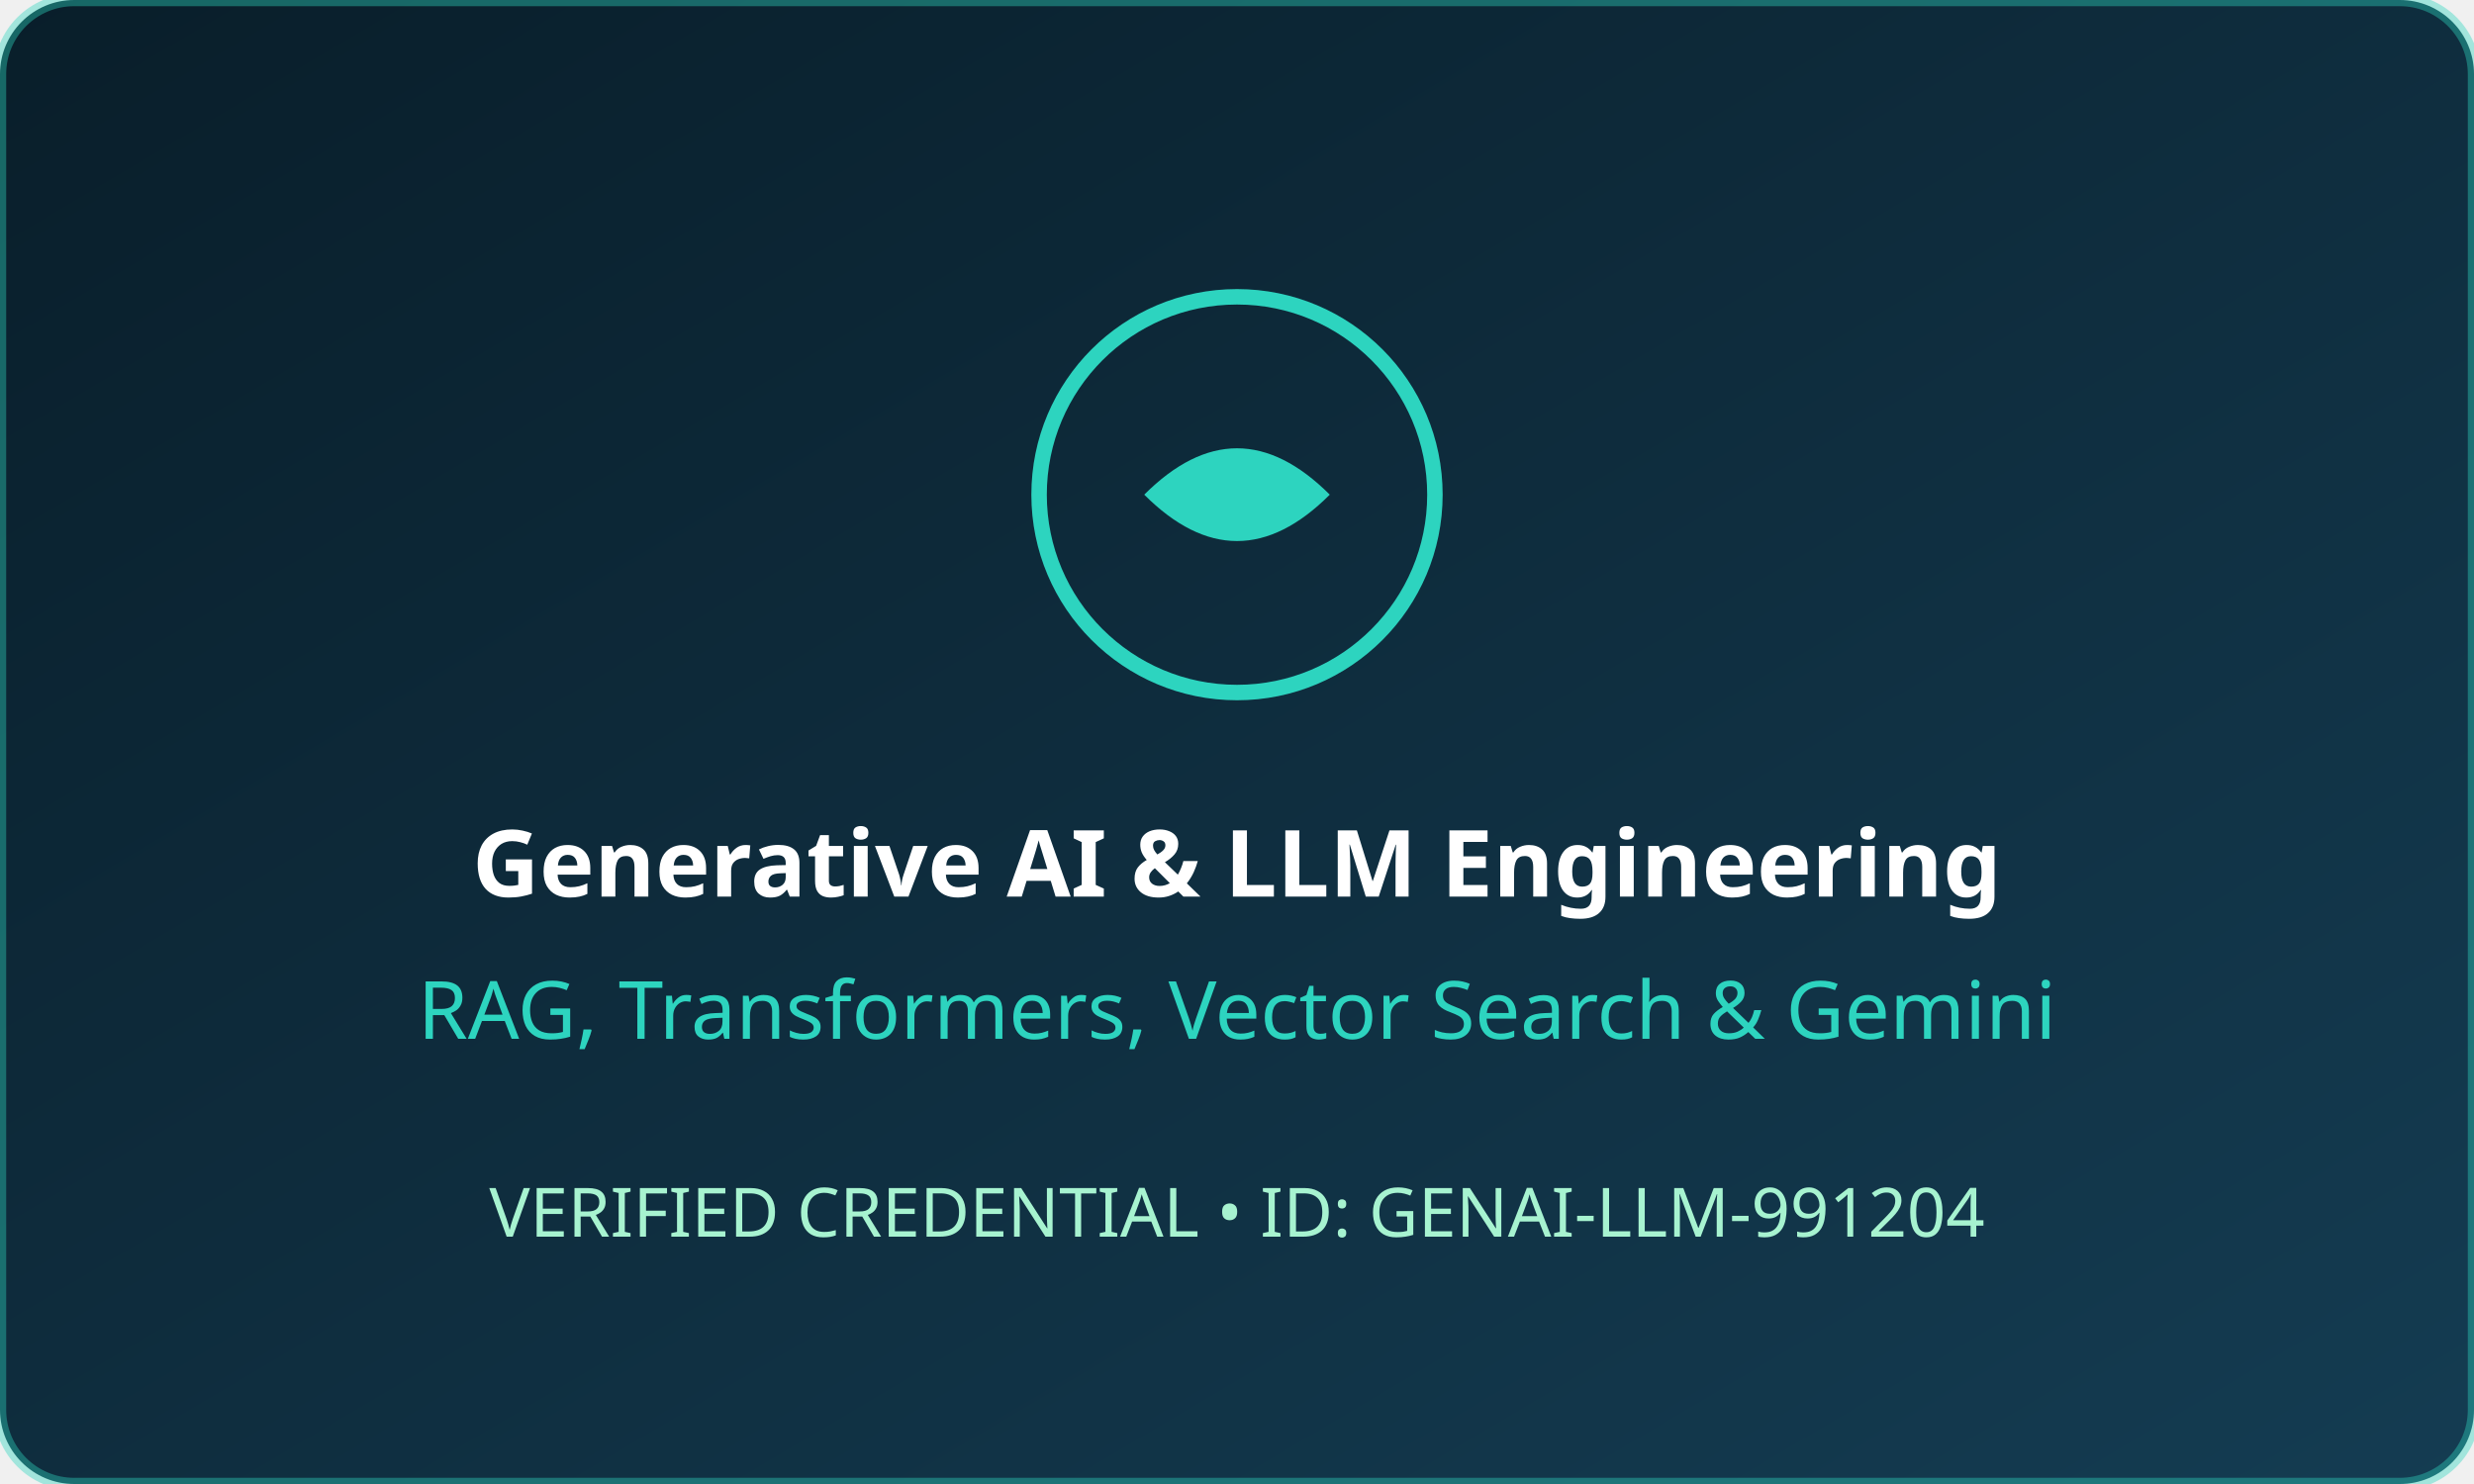
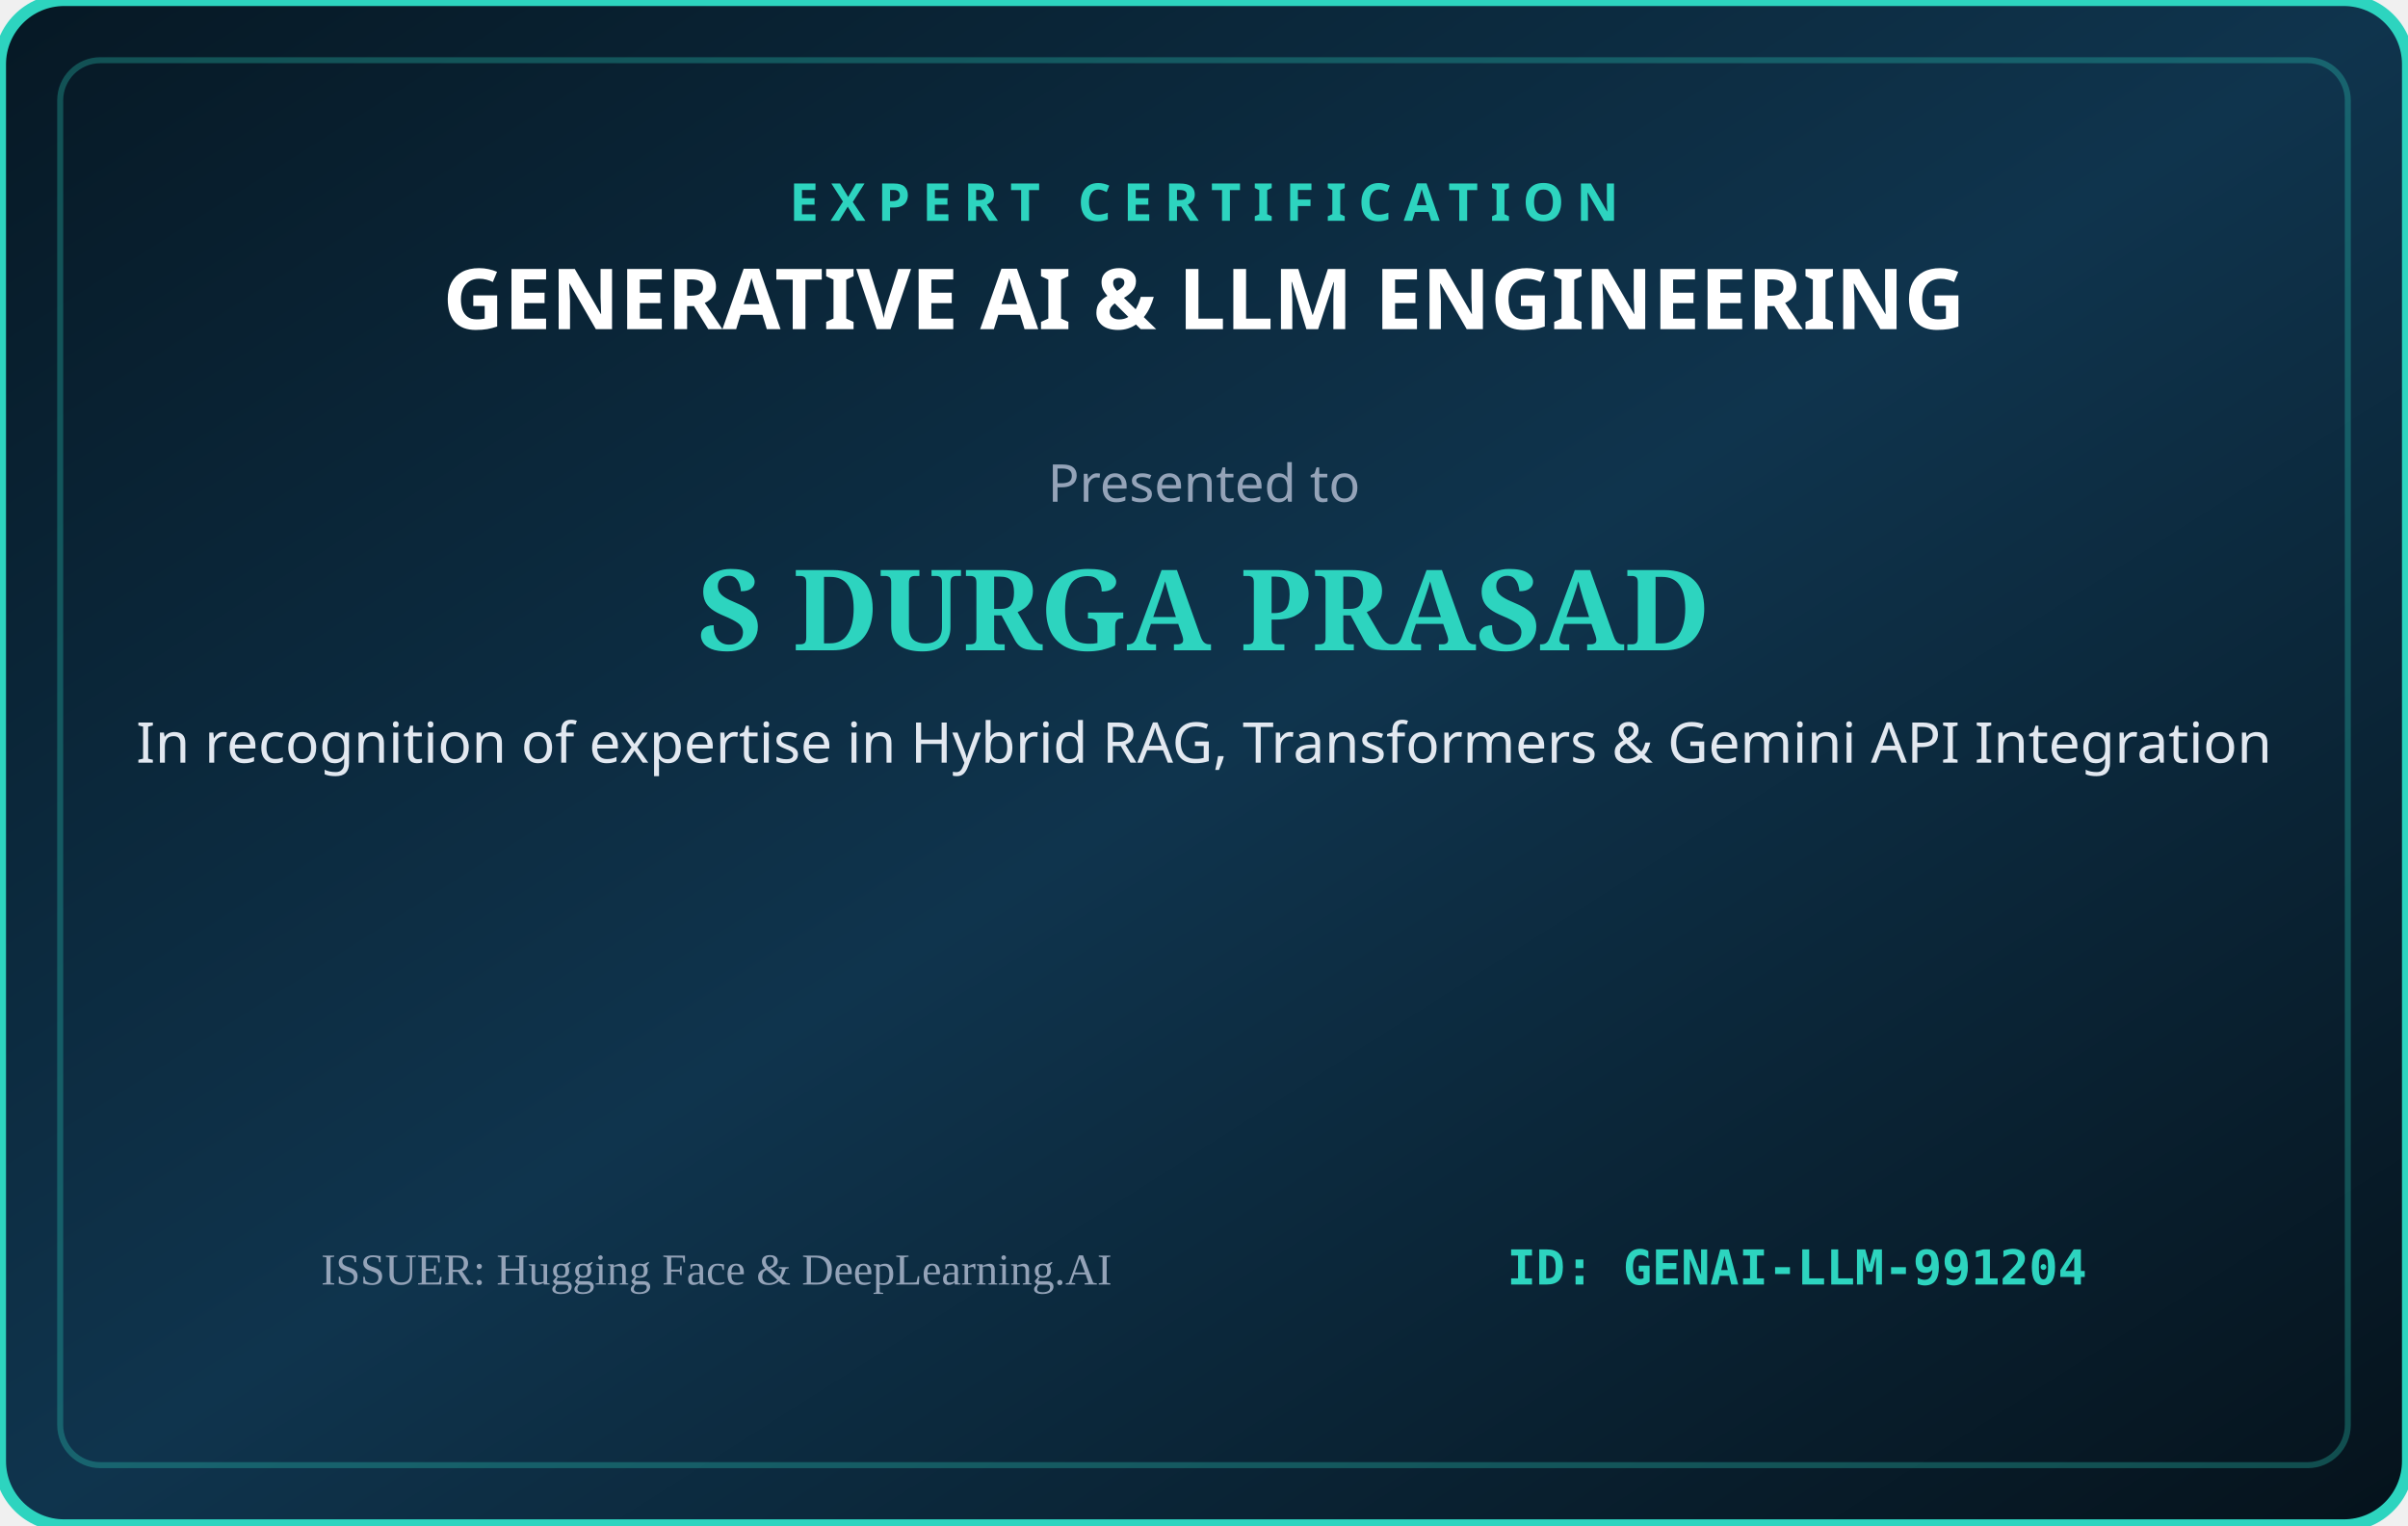
- <svg xmlns="http://www.w3.org/2000/svg" viewBox="0 0 400 240" width="100%" height="100%">
+ <svg xmlns="http://www.w3.org/2000/svg" viewBox="0 0 600 380" width="100%" height="100%">
  <defs>
-     <linearGradient id="c_bg3" x1="0%" y1="0%" x2="100%" y2="100%">
-       <stop offset="0%" stop-color="#091e2a" />
-       <stop offset="100%" stop-color="#143c52" />
+     <linearGradient id="gen_bg" x1="0%" y1="0%" x2="100%" y2="100%">
+       <stop offset="0%" stop-color="#061824" />
+       <stop offset="50%" stop-color="#0f344d" />
+       <stop offset="100%" stop-color="#05121b" />
    </linearGradient>
  </defs>
-   <rect width="400" height="240" rx="12" fill="url(#c_bg3)" stroke="rgba(45,212,191,0.4)" stroke-width="2" />
-   <circle cx="200" cy="80" r="32" fill="none" stroke="#2dd4bf" stroke-width="2.5" />
-   <path d="M185 80 Q200 65 215 80 Q200 95 185 80 Z" fill="#2dd4bf" />
-   <text x="200" y="145" text-anchor="middle" fill="#ffffff" font-family="system-ui, sans-serif" font-size="15" font-weight="bold">Generative AI &amp; LLM Engineering</text>
-   <text x="200" y="168" text-anchor="middle" fill="#2dd4bf" font-family="system-ui, sans-serif" font-size="13">RAG, Transformers, Vector Search &amp; Gemini</text>
-   <text x="200" y="200" text-anchor="middle" fill="#a7f3d0" font-family="system-ui, sans-serif" font-size="11">VERIFIED CREDENTIAL • ID: GENAI-LLM-991204</text>
+   <rect width="600" height="380" rx="16" fill="url(#gen_bg)" stroke="#2dd4bf" stroke-width="3" />
+   <rect x="15" y="15" width="570" height="350" rx="10" fill="none" stroke="rgba(45,212,191,0.3)" stroke-width="1.5" />
+   <text x="300" y="55" text-anchor="middle" fill="#2dd4bf" font-family="system-ui, sans-serif" font-size="13" letter-spacing="3" font-weight="bold">EXPERT CERTIFICATION</text>
+   <text x="300" y="82" text-anchor="middle" fill="#ffffff" font-family="system-ui, sans-serif" font-size="21" font-weight="900">GENERATIVE AI &amp; LLM ENGINEERING</text>
+   <text x="300" y="125" text-anchor="middle" fill="#94a3b8" font-family="system-ui, sans-serif" font-size="13">Presented to</text>
+   <text x="300" y="162" text-anchor="middle" fill="#2dd4bf" font-family="Georgia, serif" font-size="28" font-weight="bold">S DURGA PRASAD</text>
+   <text x="300" y="190" text-anchor="middle" fill="#e2e8f0" font-family="system-ui, sans-serif" font-size="14">In recognition of expertise in Hybrid RAG, Transformers &amp; Gemini API Integration</text>
+   <text x="80" y="320" fill="#94a3b8" font-size="11">ISSUER: Hugging Face &amp; DeepLearning.AI</text>
+   <text x="520" y="320" text-anchor="end" fill="#2dd4bf" font-family="monospace" font-size="12" font-weight="bold">ID: GENAI-LLM-991204</text>
</svg>
